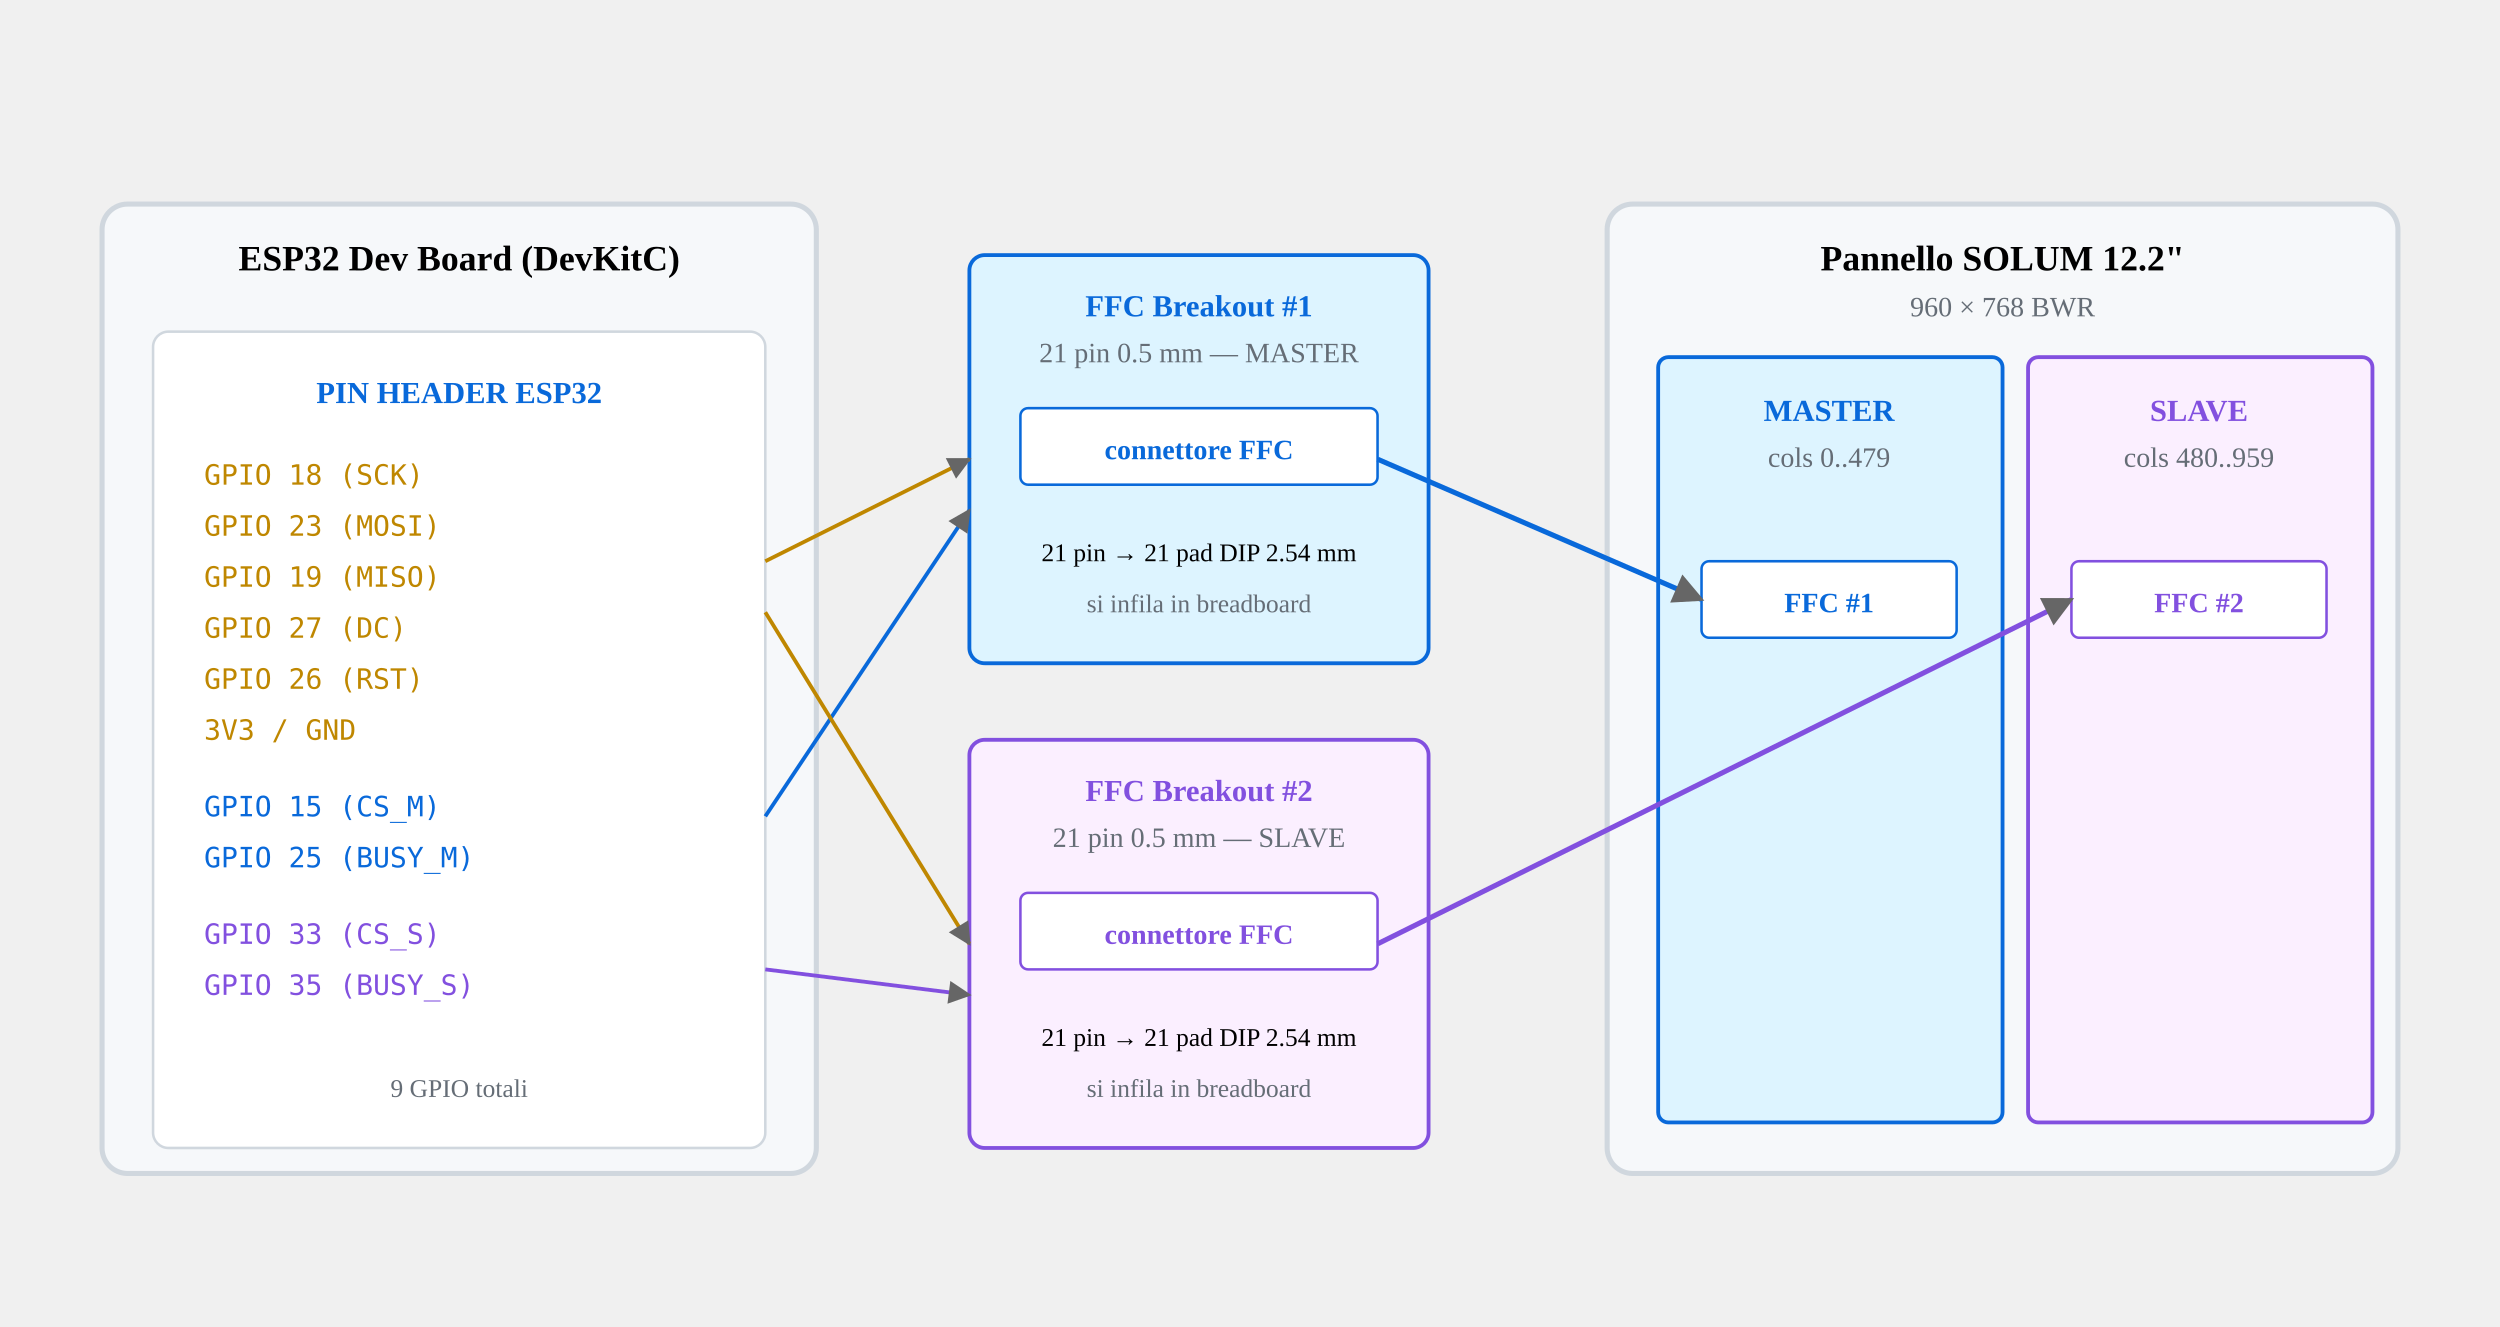
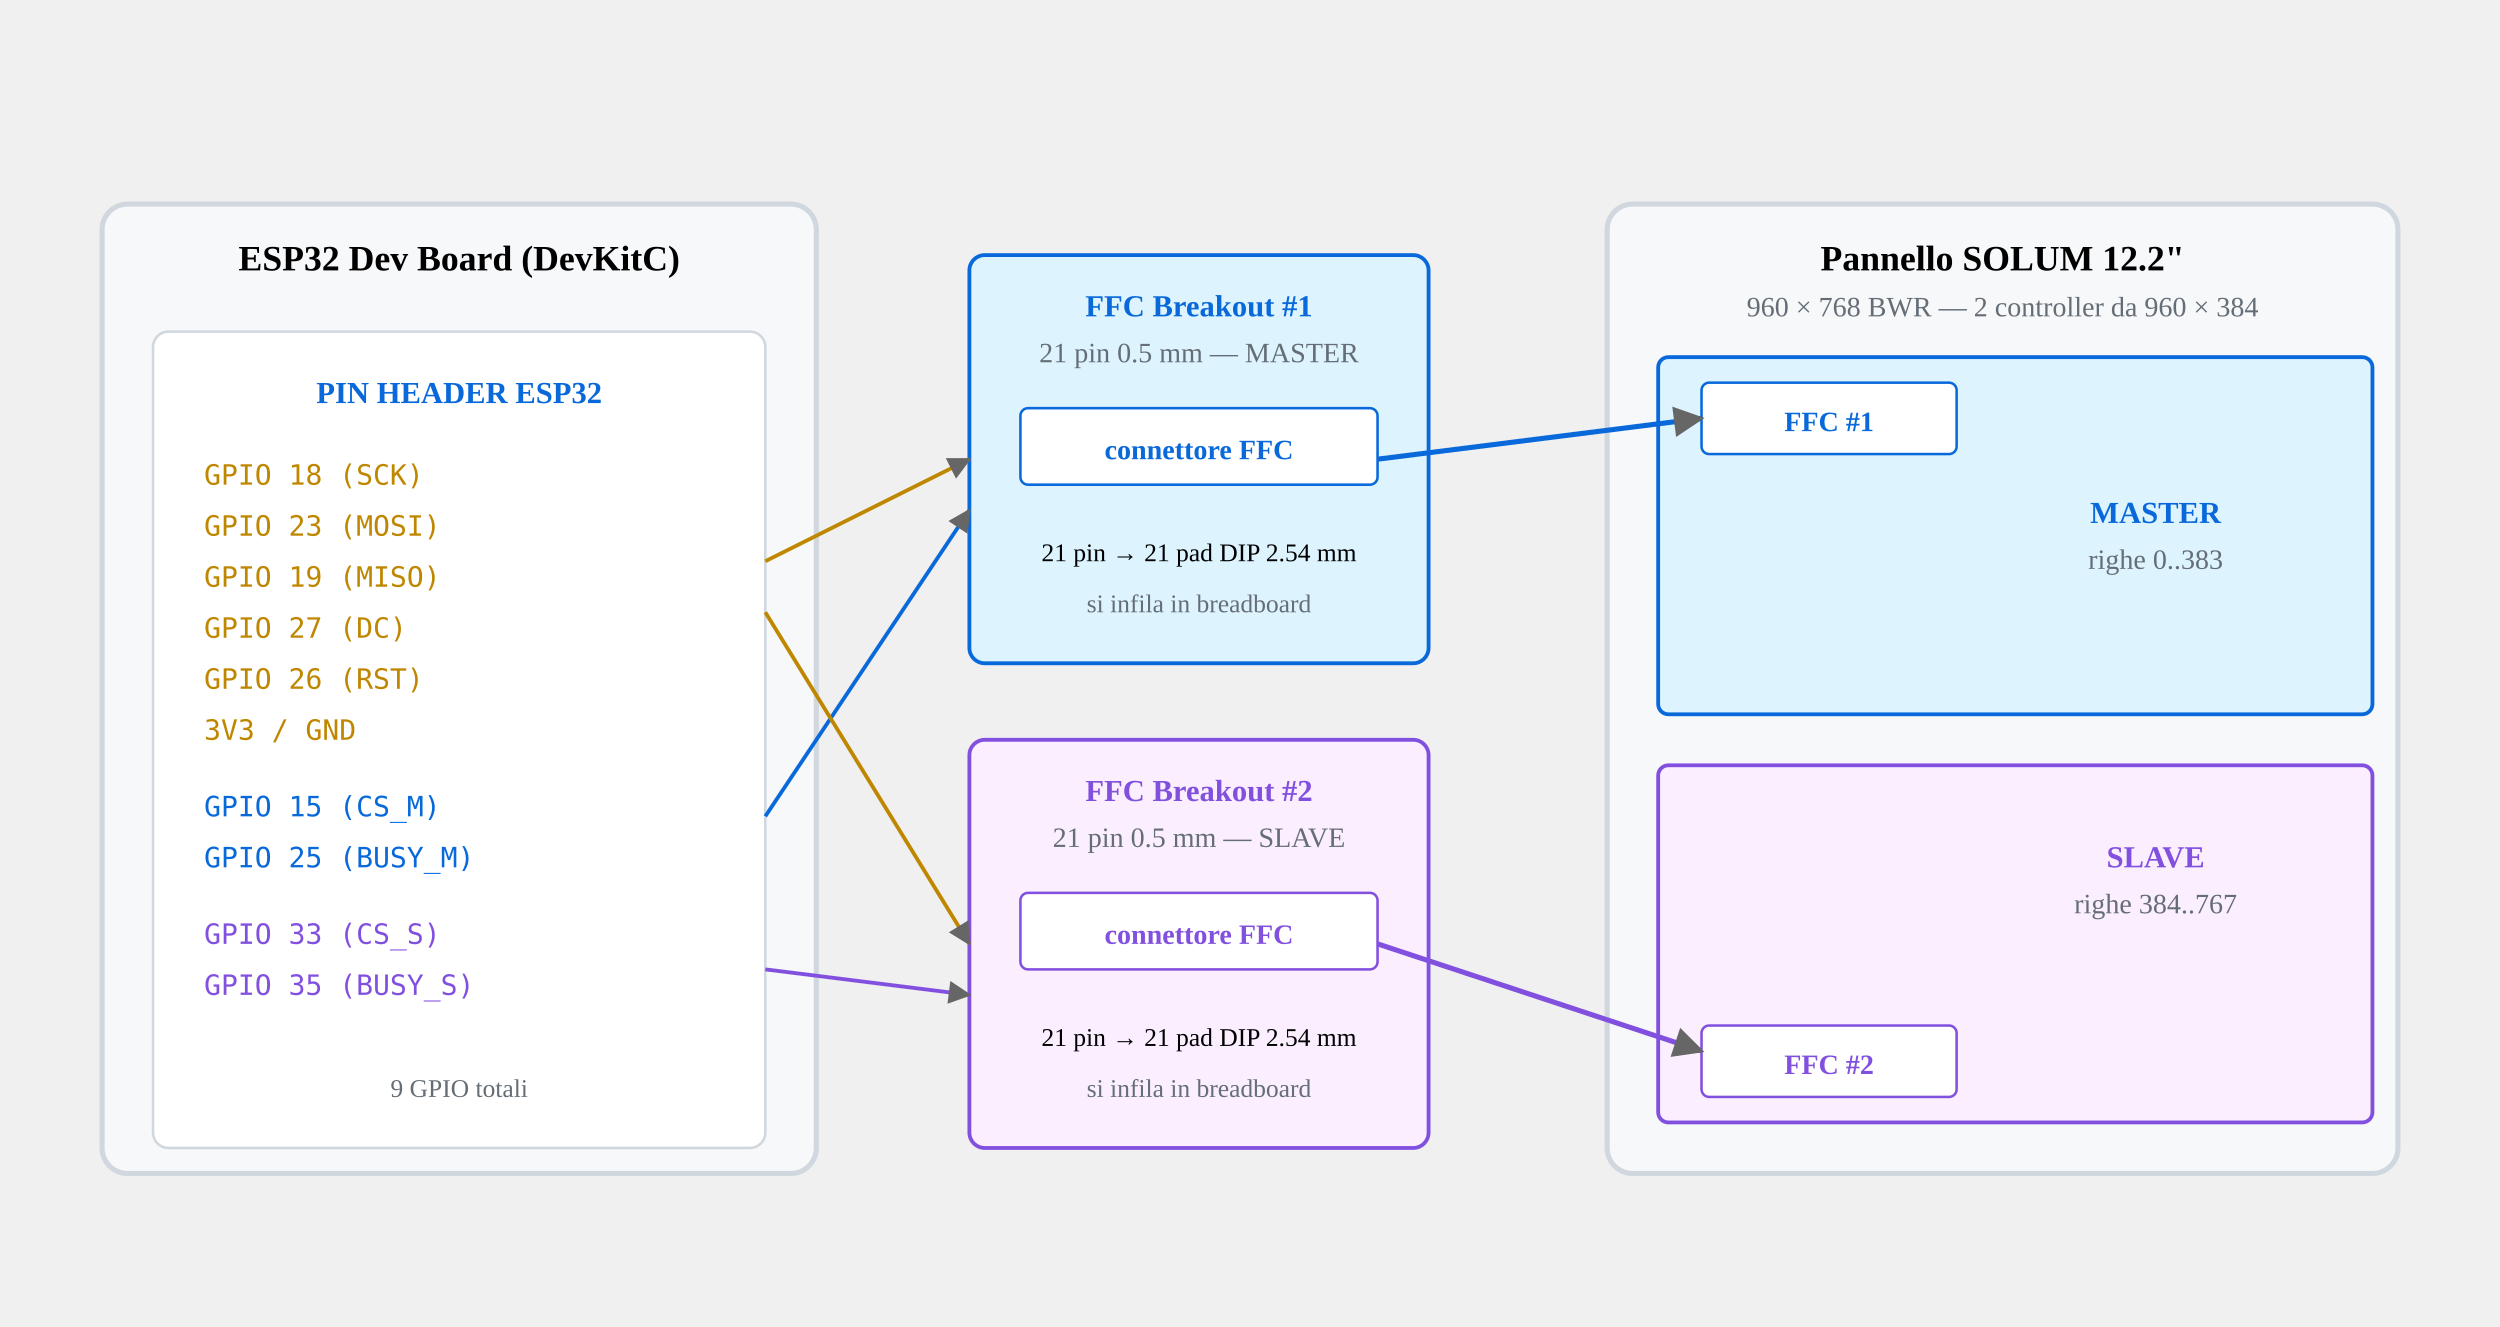
<svg xmlns="http://www.w3.org/2000/svg" viewBox="0 0 980 520">
  <defs>
    <marker id="readmeArrow2" viewBox="0 0 10 10" refX="9" refY="5" markerWidth="6" markerHeight="6" orient="auto">
      <path d="M 0 0 L 10 5 L 0 10 z" fill="#666" />
    </marker>
  </defs>
  <rect x="40" y="80" width="280" height="380" rx="10" fill="#f6f8fa" stroke="#d0d7de" stroke-width="2" />
  <text x="180" y="106" font-size="14" font-weight="bold" text-anchor="middle">ESP32 Dev Board (DevKitC)</text>
  <rect x="60" y="130" width="240" height="320" rx="6" fill="#fff" stroke="#d0d7de" />
  <text x="180" y="158" fill="#0969da" font-size="12" font-weight="bold" text-anchor="middle">PIN HEADER ESP32</text>
  <g font-family="monospace" font-size="11">
    <text x="80" y="190" fill="#bf8700">GPIO 18 (SCK)</text>
    <text x="80" y="210" fill="#bf8700">GPIO 23 (MOSI)</text>
    <text x="80" y="230" fill="#bf8700">GPIO 19 (MISO)</text>
    <text x="80" y="250" fill="#bf8700">GPIO 27 (DC)</text>
    <text x="80" y="270" fill="#bf8700">GPIO 26 (RST)</text>
    <text x="80" y="290" fill="#bf8700">3V3 / GND</text>
    <text x="80" y="320" fill="#0969da">GPIO 15 (CS_M)</text>
    <text x="80" y="340" fill="#0969da">GPIO 25 (BUSY_M)</text>
    <text x="80" y="370" fill="#8250df">GPIO 33 (CS_S)</text>
    <text x="80" y="390" fill="#8250df">GPIO 35 (BUSY_S)</text>
  </g>
  <text x="180" y="430" fill="#656d76" font-size="10" text-anchor="middle">9 GPIO totali</text>
  <rect x="380" y="100" width="180" height="160" rx="6" fill="#ddf4ff" stroke="#0969da" stroke-width="1.5" />
  <text x="470" y="124" fill="#0969da" font-size="12" font-weight="bold" text-anchor="middle">FFC Breakout #1</text>
  <text x="470" y="142" fill="#656d76" font-size="11" text-anchor="middle">21 pin 0.5 mm — MASTER</text>
  <rect x="400" y="160" width="140" height="30" rx="3" fill="#fff" stroke="#0969da" />
  <text x="470" y="180" fill="#0969da" font-size="11" text-anchor="middle" font-weight="bold">connettore FFC</text>
  <text x="470" y="220" font-size="10" text-anchor="middle">21 pin → 21 pad DIP 2.54 mm</text>
  <text x="470" y="240" fill="#656d76" font-size="10" text-anchor="middle">si infila in breadboard</text>
  <rect x="380" y="290" width="180" height="160" rx="6" fill="#fbefff" stroke="#8250df" stroke-width="1.5" />
  <text x="470" y="314" fill="#8250df" font-size="12" font-weight="bold" text-anchor="middle">FFC Breakout #2</text>
  <text x="470" y="332" fill="#656d76" font-size="11" text-anchor="middle">21 pin 0.5 mm — SLAVE</text>
  <rect x="400" y="350" width="140" height="30" rx="3" fill="#fff" stroke="#8250df" />
  <text x="470" y="370" fill="#8250df" font-size="11" text-anchor="middle" font-weight="bold">connettore FFC</text>
  <text x="470" y="410" font-size="10" text-anchor="middle">21 pin → 21 pad DIP 2.54 mm</text>
  <text x="470" y="430" fill="#656d76" font-size="10" text-anchor="middle">si infila in breadboard</text>
  <rect x="630" y="80" width="310" height="380" rx="10" fill="#f6f8fa" stroke="#d0d7de" stroke-width="2" />
  <text x="785" y="106" font-size="14" font-weight="bold" text-anchor="middle">Pannello SOLUM 12.2"</text>
-   <text x="785" y="124" fill="#656d76" font-size="11" text-anchor="middle">960 × 768 BWR</text>
-   <rect x="650" y="140" width="135" height="300" rx="4" fill="#ddf4ff" stroke="#0969da" stroke-width="1.5" />
-   <text x="717" y="165" fill="#0969da" font-size="12" font-weight="bold" text-anchor="middle">MASTER</text>
-   <text x="717" y="183" fill="#656d76" font-size="11" text-anchor="middle">cols 0..479</text>
-   <rect x="667" y="220" width="100" height="30" rx="3" fill="#fff" stroke="#0969da" />
-   <text x="717" y="240" fill="#0969da" font-size="11" text-anchor="middle" font-weight="bold">FFC #1</text>
-   <rect x="795" y="140" width="135" height="300" rx="4" fill="#fbefff" stroke="#8250df" stroke-width="1.5" />
-   <text x="862" y="165" fill="#8250df" font-size="12" font-weight="bold" text-anchor="middle">SLAVE</text>
-   <text x="862" y="183" fill="#656d76" font-size="11" text-anchor="middle">cols 480..959</text>
-   <rect x="812" y="220" width="100" height="30" rx="3" fill="#fff" stroke="#8250df" />
-   <text x="862" y="240" fill="#8250df" font-size="11" text-anchor="middle" font-weight="bold">FFC #2</text>
+   <text x="785" y="124" fill="#656d76" font-size="11" text-anchor="middle">960 × 768 BWR — 2 controller da 960 × 384</text>
+   <rect x="650" y="140" width="280" height="140" rx="4" fill="#ddf4ff" stroke="#0969da" stroke-width="1.5" />
+   <rect x="667" y="150" width="100" height="28" rx="3" fill="#fff" stroke="#0969da" />
+   <text x="717" y="169" fill="#0969da" font-size="11" text-anchor="middle" font-weight="bold">FFC #1</text>
+   <text x="845" y="205" fill="#0969da" font-size="12" font-weight="bold" text-anchor="middle">MASTER</text>
+   <text x="845" y="223" fill="#656d76" font-size="11" text-anchor="middle">righe 0..383</text>
+   <rect x="650" y="300" width="280" height="140" rx="4" fill="#fbefff" stroke="#8250df" stroke-width="1.5" />
+   <text x="845" y="340" fill="#8250df" font-size="12" font-weight="bold" text-anchor="middle">SLAVE</text>
+   <text x="845" y="358" fill="#656d76" font-size="11" text-anchor="middle">righe 384..767</text>
+   <rect x="667" y="402" width="100" height="28" rx="3" fill="#fff" stroke="#8250df" />
+   <text x="717" y="421" fill="#8250df" font-size="11" text-anchor="middle" font-weight="bold">FFC #2</text>
  <line x1="300" y1="220" x2="380" y2="180" stroke="#bf8700" stroke-width="1.5" marker-end="url(#readmeArrow2)" />
  <line x1="300" y1="320" x2="380" y2="200" stroke="#0969da" stroke-width="1.5" marker-end="url(#readmeArrow2)" />
  <line x1="300" y1="240" x2="380" y2="370" stroke="#bf8700" stroke-width="1.5" marker-end="url(#readmeArrow2)" />
  <line x1="300" y1="380" x2="380" y2="390" stroke="#8250df" stroke-width="1.5" marker-end="url(#readmeArrow2)" />
-   <line x1="540" y1="180" x2="667" y2="235" stroke="#0969da" stroke-width="2" marker-end="url(#readmeArrow2)" />
-   <line x1="540" y1="370" x2="812" y2="235" stroke="#8250df" stroke-width="2" marker-end="url(#readmeArrow2)" />
+   <line x1="540" y1="180" x2="667" y2="164" stroke="#0969da" stroke-width="2" marker-end="url(#readmeArrow2)" />
+   <line x1="540" y1="370" x2="667" y2="412" stroke="#8250df" stroke-width="2" marker-end="url(#readmeArrow2)" />
</svg>
